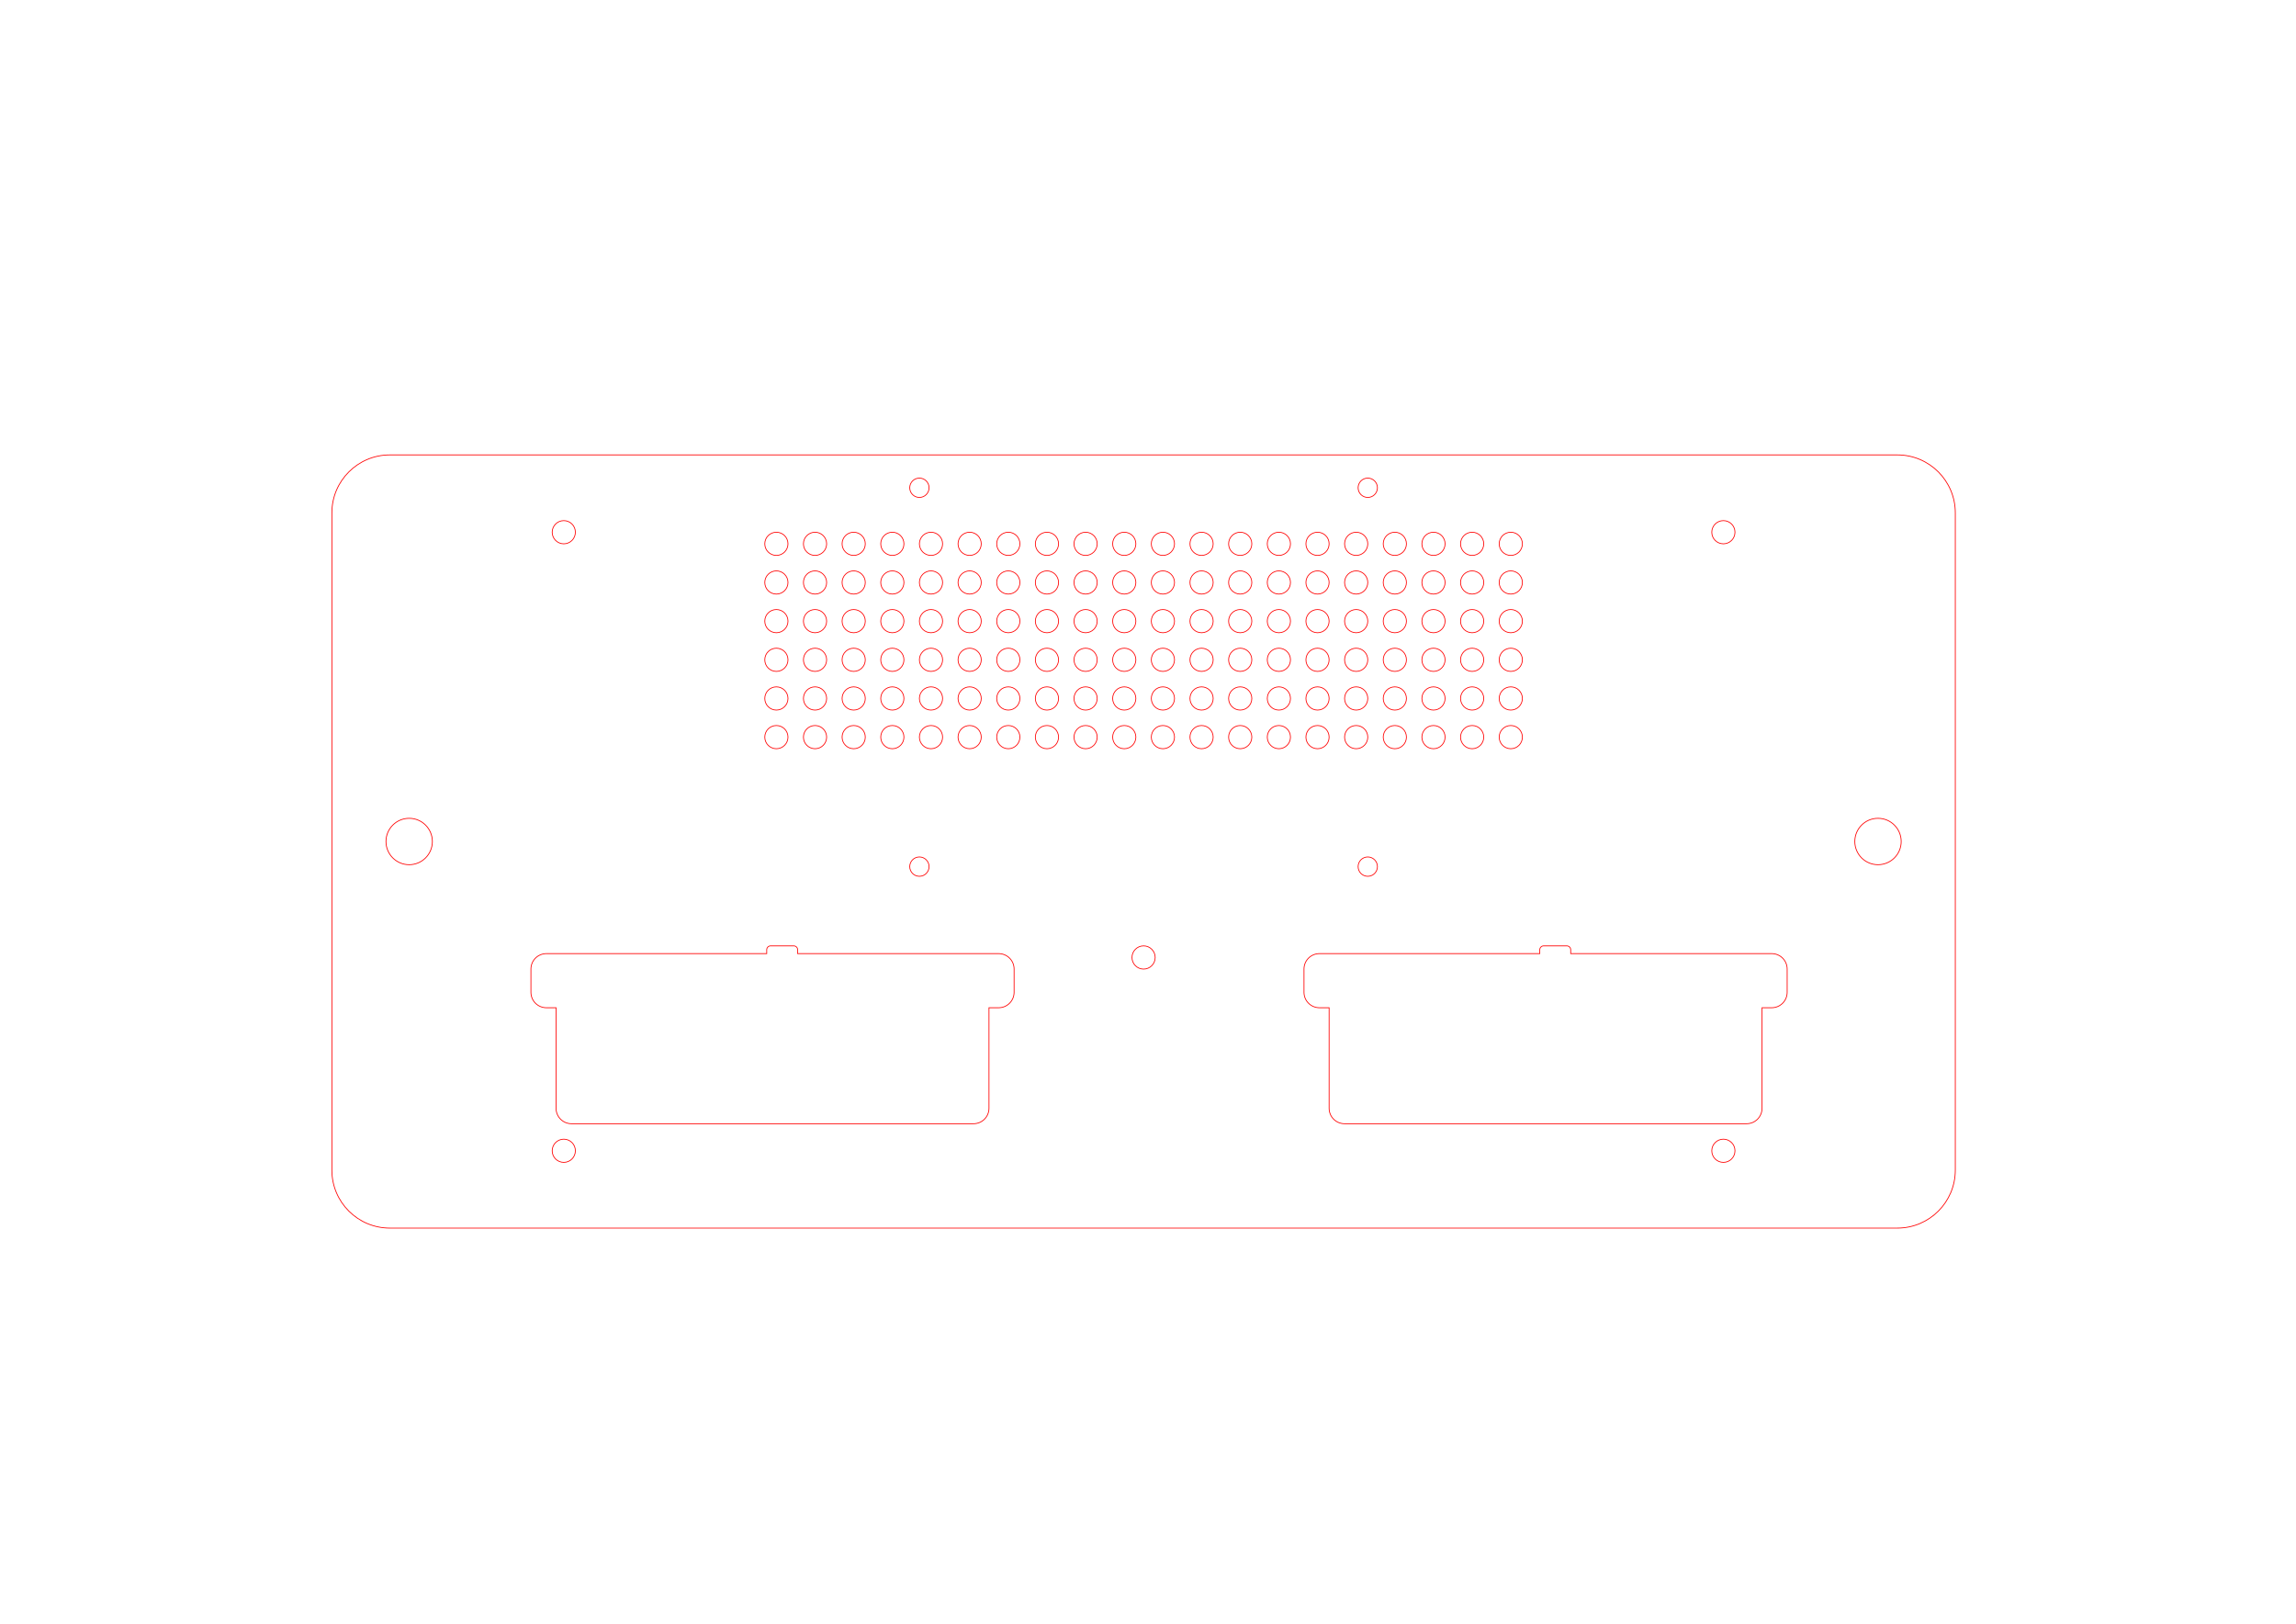
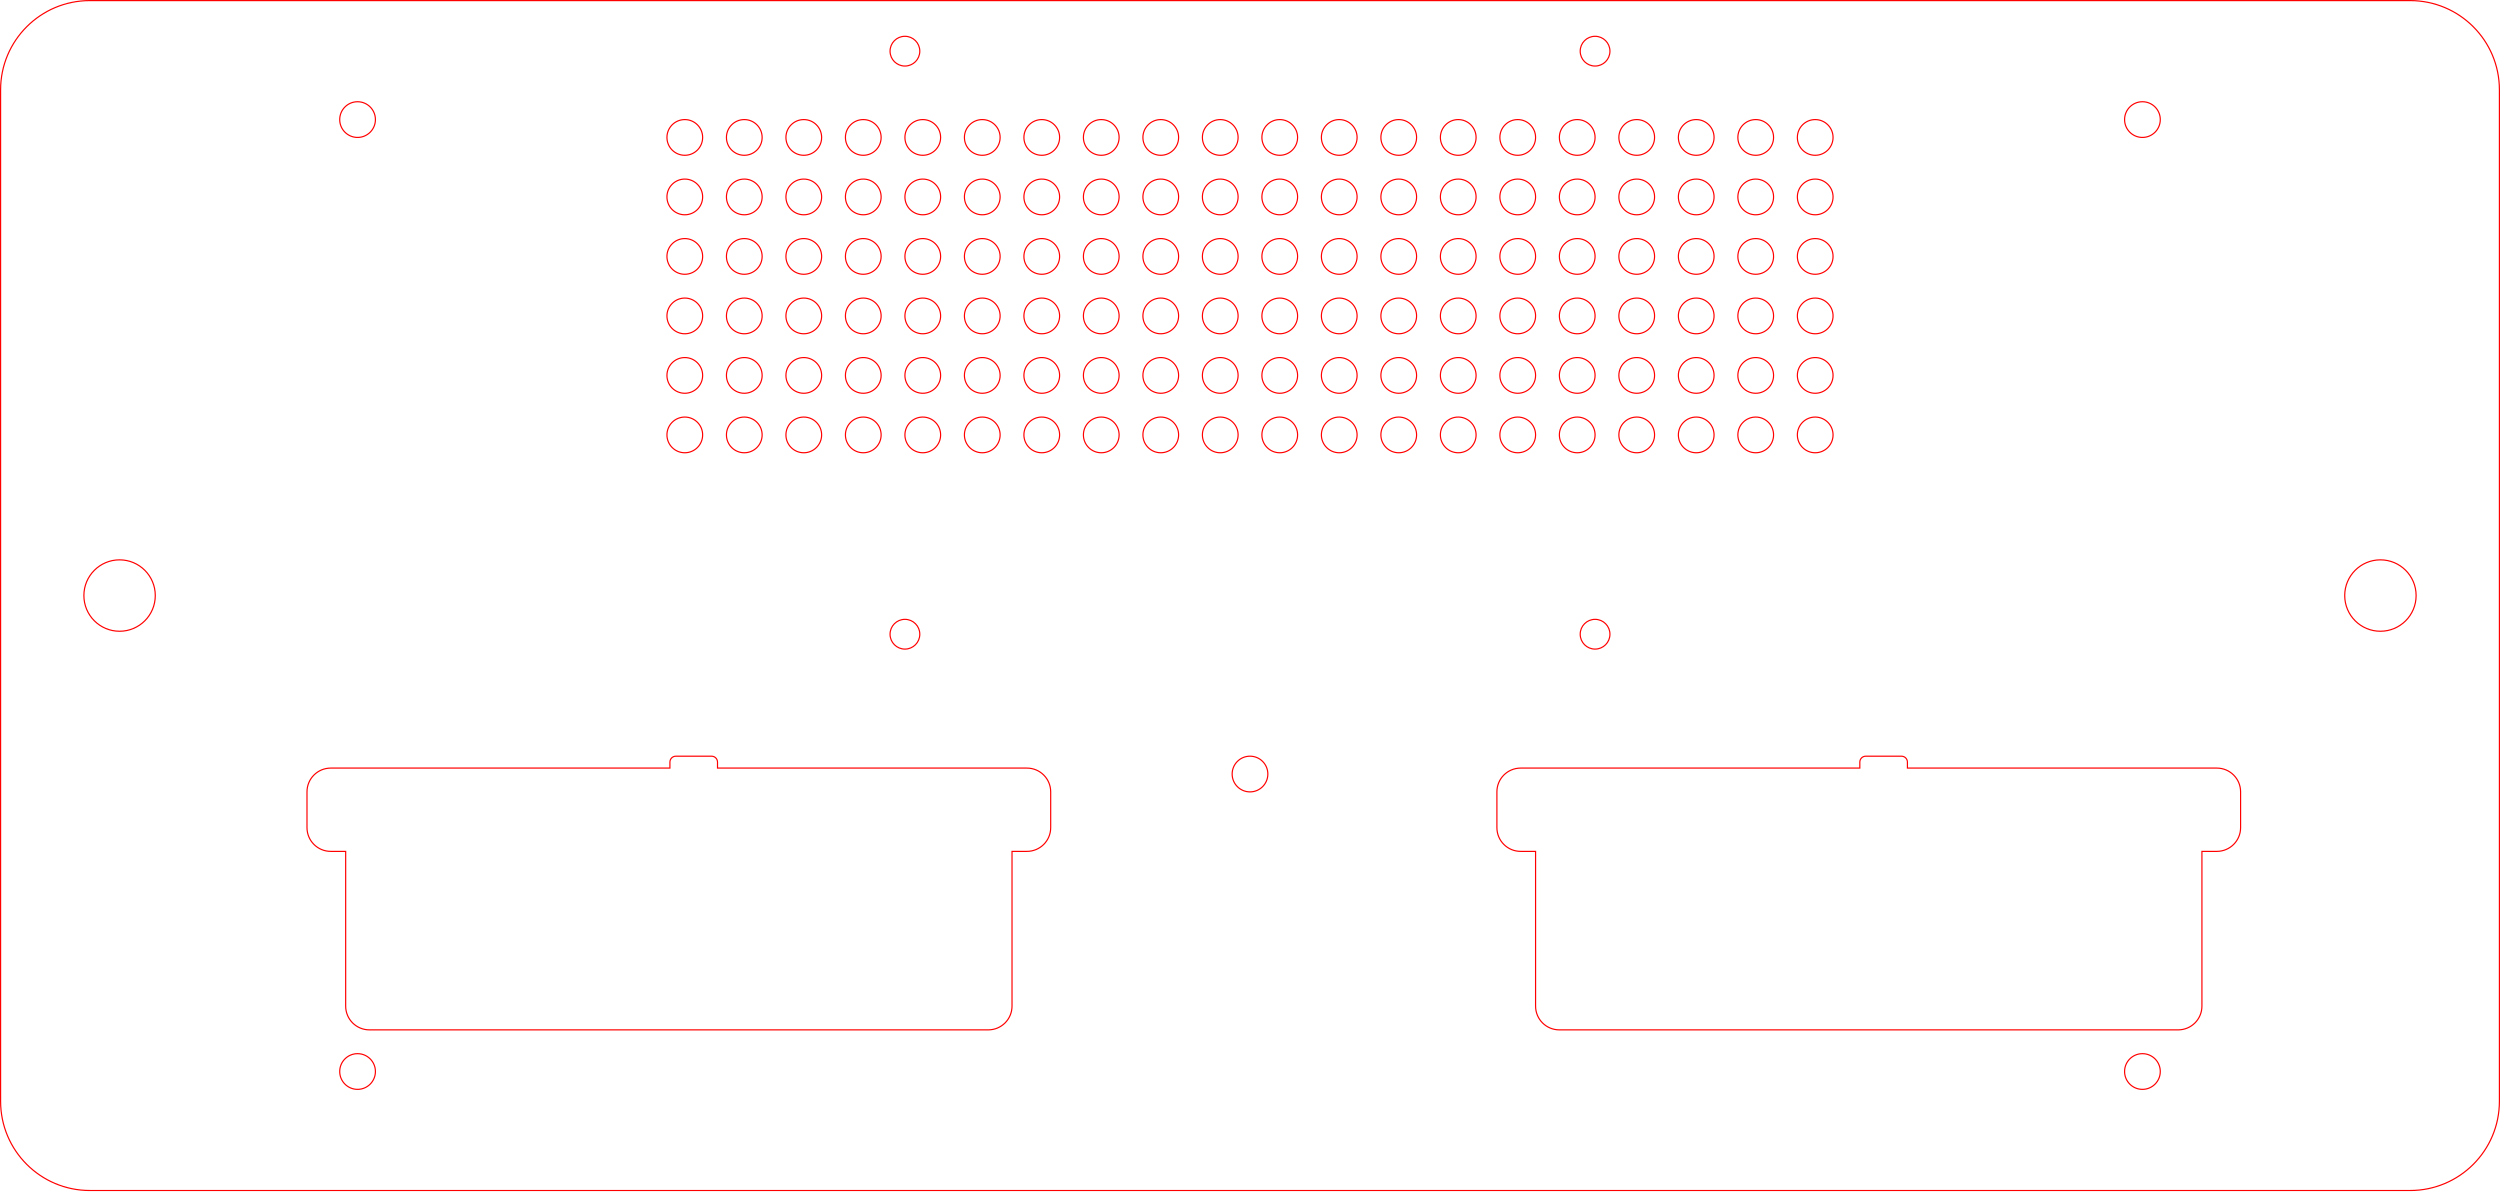
- <svg xmlns="http://www.w3.org/2000/svg" width="297mm" height="210mm" viewBox="0 0 1052.362 744.094" id="svg2" version="1.1">
+ <svg xmlns="http://www.w3.org/2000/svg" width="210.1mm" height="100.1mm" viewBox="0 0 744.449 354.685" id="svg2" version="1.1">
  <defs id="defs4" />
-   <g id="layer1" transform="translate(0,-308.2677)">
+   <g id="layer1" transform="translate(-151.935,-516.5599)">
    <g id="g4739" transform="translate(-268.5714,511.4286)">
      <g transform="translate(16.20975,-346.4183)" id="g4736">
        <g id="g4738" transform="translate(256.9993,0)">
          <g transform="translate(104.2857,-62.85714)" id="g4740">
            <circle style="opacity:1;fill:none;fill-opacity:0.392;fill-rule:nonzero;stroke:#ff0000;stroke-width:0.354;stroke-miterlimit:4;stroke-dasharray:none;stroke-opacity:1" id="circle4742" cx="149.488" cy="450.017" r="5.315" />
            <circle r="5.315" cy="733.482" cx="149.488" id="circle4744" style="opacity:1;fill:none;fill-opacity:0.392;fill-rule:nonzero;stroke:#ff0000;stroke-width:0.354;stroke-miterlimit:4;stroke-dasharray:none;stroke-opacity:1" />
            <circle r="5.315" cy="450.017" cx="680.984" id="circle4746" style="opacity:1;fill:none;fill-opacity:0.392;fill-rule:nonzero;stroke:#ff0000;stroke-width:0.354;stroke-miterlimit:4;stroke-dasharray:none;stroke-opacity:1" />
            <circle style="opacity:1;fill:none;fill-opacity:0.392;fill-rule:nonzero;stroke:#ff0000;stroke-width:0.354;stroke-miterlimit:4;stroke-dasharray:none;stroke-opacity:1" id="circle4748" cx="680.984" cy="733.482" r="5.315" />
          </g>
          <circle r="5.315" cy="582.042" cx="519.522" id="circle4750" style="opacity:1;fill:none;fill-opacity:0.392;fill-rule:nonzero;stroke:#ff0000;stroke-width:0.354;stroke-miterlimit:4;stroke-dasharray:none;stroke-opacity:1" />
        </g>
        <g id="g4752" transform="translate(-180.8182,32.33947)">
          <circle r="10.63" style="opacity:1;fill:none;fill-opacity:0.392;fill-rule:nonzero;stroke:#ff0000;stroke-width:0.354;stroke-miterlimit:4;stroke-dasharray:none;stroke-opacity:1" id="circle4754" cx="620.725" cy="496.553" />
          <circle cy="496.553" cx="1293.954" id="circle4756" style="opacity:1;fill:none;fill-opacity:0.392;fill-rule:nonzero;stroke:#ff0000;stroke-width:0.354;stroke-miterlimit:4;stroke-dasharray:none;stroke-opacity:1" r="10.63" />
        </g>
      </g>
      <rect rx="26.575" y="5.308" x="420.684" height="354.331" width="744.094" id="rect4758" style="opacity:1;fill:none;fill-opacity:0.392;fill-rule:nonzero;stroke:#ff0000;stroke-width:0.354;stroke-miterlimit:4;stroke-dasharray:none;stroke-opacity:1" />
      <g transform="translate(729.2096,-551.0915)" id="g4760">
        <g id="g4762">
          <circle r="5.315" cy="597.148" cx="-104.786" id="circle4764" style="opacity:1;fill:none;fill-opacity:0.392;fill-rule:nonzero;stroke:#ff0000;stroke-width:0.354;stroke-miterlimit:4;stroke-dasharray:none;stroke-opacity:1" />
          <circle style="opacity:1;fill:none;fill-opacity:0.392;fill-rule:nonzero;stroke:#ff0000;stroke-width:0.354;stroke-miterlimit:4;stroke-dasharray:none;stroke-opacity:1" id="circle4766" cx="-87.069" cy="597.148" r="5.315" />
          <circle r="5.315" cy="597.148" cx="-69.353" id="circle4768" style="opacity:1;fill:none;fill-opacity:0.392;fill-rule:nonzero;stroke:#ff0000;stroke-width:0.354;stroke-miterlimit:4;stroke-dasharray:none;stroke-opacity:1" />
          <circle style="opacity:1;fill:none;fill-opacity:0.392;fill-rule:nonzero;stroke:#ff0000;stroke-width:0.354;stroke-miterlimit:4;stroke-dasharray:none;stroke-opacity:1" id="circle4770" cx="-51.636" cy="597.148" r="5.315" />
          <circle r="5.315" cy="597.148" cx="-33.92" id="circle4772" style="opacity:1;fill:none;fill-opacity:0.392;fill-rule:nonzero;stroke:#ff0000;stroke-width:0.354;stroke-miterlimit:4;stroke-dasharray:none;stroke-opacity:1" />
          <circle style="opacity:1;fill:none;fill-opacity:0.392;fill-rule:nonzero;stroke:#ff0000;stroke-width:0.354;stroke-miterlimit:4;stroke-dasharray:none;stroke-opacity:1" id="circle4774" cx="-16.203" cy="597.148" r="5.315" />
          <circle r="5.315" cy="597.148" cx="1.513" id="circle4776" style="opacity:1;fill:none;fill-opacity:0.392;fill-rule:nonzero;stroke:#ff0000;stroke-width:0.354;stroke-miterlimit:4;stroke-dasharray:none;stroke-opacity:1" />
          <circle style="opacity:1;fill:none;fill-opacity:0.392;fill-rule:nonzero;stroke:#ff0000;stroke-width:0.354;stroke-miterlimit:4;stroke-dasharray:none;stroke-opacity:1" id="circle4778" cx="19.23" cy="597.148" r="5.315" />
          <circle r="5.315" cy="597.148" cx="36.947" id="circle4780" style="opacity:1;fill:none;fill-opacity:0.392;fill-rule:nonzero;stroke:#ff0000;stroke-width:0.354;stroke-miterlimit:4;stroke-dasharray:none;stroke-opacity:1" />
          <circle style="opacity:1;fill:none;fill-opacity:0.392;fill-rule:nonzero;stroke:#ff0000;stroke-width:0.354;stroke-miterlimit:4;stroke-dasharray:none;stroke-opacity:1" id="circle4782" cx="54.663" cy="597.148" r="5.315" />
          <circle style="opacity:1;fill:none;fill-opacity:0.392;fill-rule:nonzero;stroke:#ff0000;stroke-width:0.354;stroke-miterlimit:4;stroke-dasharray:none;stroke-opacity:1" id="circle4784" cx="-104.786" cy="614.865" r="5.315" />
          <circle r="5.315" cy="614.865" cx="-87.069" id="circle4786" style="opacity:1;fill:none;fill-opacity:0.392;fill-rule:nonzero;stroke:#ff0000;stroke-width:0.354;stroke-miterlimit:4;stroke-dasharray:none;stroke-opacity:1" />
          <circle style="opacity:1;fill:none;fill-opacity:0.392;fill-rule:nonzero;stroke:#ff0000;stroke-width:0.354;stroke-miterlimit:4;stroke-dasharray:none;stroke-opacity:1" id="circle4788" cx="-69.353" cy="614.865" r="5.315" />
          <circle r="5.315" cy="614.865" cx="-51.636" id="circle4790" style="opacity:1;fill:none;fill-opacity:0.392;fill-rule:nonzero;stroke:#ff0000;stroke-width:0.354;stroke-miterlimit:4;stroke-dasharray:none;stroke-opacity:1" />
          <circle style="opacity:1;fill:none;fill-opacity:0.392;fill-rule:nonzero;stroke:#ff0000;stroke-width:0.354;stroke-miterlimit:4;stroke-dasharray:none;stroke-opacity:1" id="circle4792" cx="-33.92" cy="614.865" r="5.315" />
          <circle r="5.315" cy="614.865" cx="-16.203" id="circle4794" style="opacity:1;fill:none;fill-opacity:0.392;fill-rule:nonzero;stroke:#ff0000;stroke-width:0.354;stroke-miterlimit:4;stroke-dasharray:none;stroke-opacity:1" />
          <circle style="opacity:1;fill:none;fill-opacity:0.392;fill-rule:nonzero;stroke:#ff0000;stroke-width:0.354;stroke-miterlimit:4;stroke-dasharray:none;stroke-opacity:1" id="circle4796" cx="1.513" cy="614.865" r="5.315" />
          <circle r="5.315" cy="614.865" cx="19.23" id="circle4798" style="opacity:1;fill:none;fill-opacity:0.392;fill-rule:nonzero;stroke:#ff0000;stroke-width:0.354;stroke-miterlimit:4;stroke-dasharray:none;stroke-opacity:1" />
          <circle style="opacity:1;fill:none;fill-opacity:0.392;fill-rule:nonzero;stroke:#ff0000;stroke-width:0.354;stroke-miterlimit:4;stroke-dasharray:none;stroke-opacity:1" id="circle4800" cx="36.947" cy="614.865" r="5.315" />
          <circle r="5.315" cy="614.865" cx="54.663" id="circle4802" style="opacity:1;fill:none;fill-opacity:0.392;fill-rule:nonzero;stroke:#ff0000;stroke-width:0.354;stroke-miterlimit:4;stroke-dasharray:none;stroke-opacity:1" />
          <circle r="5.315" cy="632.581" cx="-104.786" id="circle4804" style="opacity:1;fill:none;fill-opacity:0.392;fill-rule:nonzero;stroke:#ff0000;stroke-width:0.354;stroke-miterlimit:4;stroke-dasharray:none;stroke-opacity:1" />
          <circle style="opacity:1;fill:none;fill-opacity:0.392;fill-rule:nonzero;stroke:#ff0000;stroke-width:0.354;stroke-miterlimit:4;stroke-dasharray:none;stroke-opacity:1" id="circle4806" cx="-87.069" cy="632.581" r="5.315" />
          <circle r="5.315" cy="632.581" cx="-69.353" id="circle4808" style="opacity:1;fill:none;fill-opacity:0.392;fill-rule:nonzero;stroke:#ff0000;stroke-width:0.354;stroke-miterlimit:4;stroke-dasharray:none;stroke-opacity:1" />
          <circle style="opacity:1;fill:none;fill-opacity:0.392;fill-rule:nonzero;stroke:#ff0000;stroke-width:0.354;stroke-miterlimit:4;stroke-dasharray:none;stroke-opacity:1" id="circle4810" cx="-51.636" cy="632.581" r="5.315" />
          <circle r="5.315" cy="632.581" cx="-33.92" id="circle4812" style="opacity:1;fill:none;fill-opacity:0.392;fill-rule:nonzero;stroke:#ff0000;stroke-width:0.354;stroke-miterlimit:4;stroke-dasharray:none;stroke-opacity:1" />
          <circle style="opacity:1;fill:none;fill-opacity:0.392;fill-rule:nonzero;stroke:#ff0000;stroke-width:0.354;stroke-miterlimit:4;stroke-dasharray:none;stroke-opacity:1" id="circle4814" cx="-16.203" cy="632.581" r="5.315" />
          <circle r="5.315" cy="632.581" cx="1.513" id="circle4816" style="opacity:1;fill:none;fill-opacity:0.392;fill-rule:nonzero;stroke:#ff0000;stroke-width:0.354;stroke-miterlimit:4;stroke-dasharray:none;stroke-opacity:1" />
          <circle style="opacity:1;fill:none;fill-opacity:0.392;fill-rule:nonzero;stroke:#ff0000;stroke-width:0.354;stroke-miterlimit:4;stroke-dasharray:none;stroke-opacity:1" id="circle4818" cx="19.23" cy="632.581" r="5.315" />
          <circle r="5.315" cy="632.581" cx="36.947" id="circle4820" style="opacity:1;fill:none;fill-opacity:0.392;fill-rule:nonzero;stroke:#ff0000;stroke-width:0.354;stroke-miterlimit:4;stroke-dasharray:none;stroke-opacity:1" />
          <circle style="opacity:1;fill:none;fill-opacity:0.392;fill-rule:nonzero;stroke:#ff0000;stroke-width:0.354;stroke-miterlimit:4;stroke-dasharray:none;stroke-opacity:1" id="circle4822" cx="54.663" cy="632.581" r="5.315" />
          <circle style="opacity:1;fill:none;fill-opacity:0.392;fill-rule:nonzero;stroke:#ff0000;stroke-width:0.354;stroke-miterlimit:4;stroke-dasharray:none;stroke-opacity:1" id="circle4824" cx="-104.786" cy="650.298" r="5.315" />
          <circle r="5.315" cy="650.298" cx="-87.069" id="circle4826" style="opacity:1;fill:none;fill-opacity:0.392;fill-rule:nonzero;stroke:#ff0000;stroke-width:0.354;stroke-miterlimit:4;stroke-dasharray:none;stroke-opacity:1" />
          <circle style="opacity:1;fill:none;fill-opacity:0.392;fill-rule:nonzero;stroke:#ff0000;stroke-width:0.354;stroke-miterlimit:4;stroke-dasharray:none;stroke-opacity:1" id="circle4828" cx="-69.353" cy="650.298" r="5.315" />
          <circle r="5.315" cy="650.298" cx="-51.636" id="circle4830" style="opacity:1;fill:none;fill-opacity:0.392;fill-rule:nonzero;stroke:#ff0000;stroke-width:0.354;stroke-miterlimit:4;stroke-dasharray:none;stroke-opacity:1" />
          <circle style="opacity:1;fill:none;fill-opacity:0.392;fill-rule:nonzero;stroke:#ff0000;stroke-width:0.354;stroke-miterlimit:4;stroke-dasharray:none;stroke-opacity:1" id="circle4832" cx="-33.92" cy="650.298" r="5.315" />
          <circle r="5.315" cy="650.298" cx="-16.203" id="circle4834" style="opacity:1;fill:none;fill-opacity:0.392;fill-rule:nonzero;stroke:#ff0000;stroke-width:0.354;stroke-miterlimit:4;stroke-dasharray:none;stroke-opacity:1" />
          <circle style="opacity:1;fill:none;fill-opacity:0.392;fill-rule:nonzero;stroke:#ff0000;stroke-width:0.354;stroke-miterlimit:4;stroke-dasharray:none;stroke-opacity:1" id="circle4836" cx="1.513" cy="650.298" r="5.315" />
          <circle r="5.315" cy="650.298" cx="19.23" id="circle4838" style="opacity:1;fill:none;fill-opacity:0.392;fill-rule:nonzero;stroke:#ff0000;stroke-width:0.354;stroke-miterlimit:4;stroke-dasharray:none;stroke-opacity:1" />
          <circle style="opacity:1;fill:none;fill-opacity:0.392;fill-rule:nonzero;stroke:#ff0000;stroke-width:0.354;stroke-miterlimit:4;stroke-dasharray:none;stroke-opacity:1" id="circle4840" cx="36.947" cy="650.298" r="5.315" />
          <circle r="5.315" cy="650.298" cx="54.663" id="circle4842" style="opacity:1;fill:none;fill-opacity:0.392;fill-rule:nonzero;stroke:#ff0000;stroke-width:0.354;stroke-miterlimit:4;stroke-dasharray:none;stroke-opacity:1" />
          <circle r="5.315" cy="668.014" cx="-104.786" id="circle4844" style="opacity:1;fill:none;fill-opacity:0.392;fill-rule:nonzero;stroke:#ff0000;stroke-width:0.354;stroke-miterlimit:4;stroke-dasharray:none;stroke-opacity:1" />
          <circle style="opacity:1;fill:none;fill-opacity:0.392;fill-rule:nonzero;stroke:#ff0000;stroke-width:0.354;stroke-miterlimit:4;stroke-dasharray:none;stroke-opacity:1" id="circle4846" cx="-87.069" cy="668.014" r="5.315" />
          <circle r="5.315" cy="668.014" cx="-69.353" id="circle4848" style="opacity:1;fill:none;fill-opacity:0.392;fill-rule:nonzero;stroke:#ff0000;stroke-width:0.354;stroke-miterlimit:4;stroke-dasharray:none;stroke-opacity:1" />
          <circle style="opacity:1;fill:none;fill-opacity:0.392;fill-rule:nonzero;stroke:#ff0000;stroke-width:0.354;stroke-miterlimit:4;stroke-dasharray:none;stroke-opacity:1" id="circle4850" cx="-51.636" cy="668.014" r="5.315" />
          <circle r="5.315" cy="668.014" cx="-33.92" id="circle4852" style="opacity:1;fill:none;fill-opacity:0.392;fill-rule:nonzero;stroke:#ff0000;stroke-width:0.354;stroke-miterlimit:4;stroke-dasharray:none;stroke-opacity:1" />
          <circle style="opacity:1;fill:none;fill-opacity:0.392;fill-rule:nonzero;stroke:#ff0000;stroke-width:0.354;stroke-miterlimit:4;stroke-dasharray:none;stroke-opacity:1" id="circle4854" cx="-16.203" cy="668.014" r="5.315" />
          <circle r="5.315" cy="668.014" cx="1.513" id="circle4856" style="opacity:1;fill:none;fill-opacity:0.392;fill-rule:nonzero;stroke:#ff0000;stroke-width:0.354;stroke-miterlimit:4;stroke-dasharray:none;stroke-opacity:1" />
          <circle style="opacity:1;fill:none;fill-opacity:0.392;fill-rule:nonzero;stroke:#ff0000;stroke-width:0.354;stroke-miterlimit:4;stroke-dasharray:none;stroke-opacity:1" id="circle4858" cx="19.23" cy="668.014" r="5.315" />
          <circle r="5.315" cy="668.014" cx="36.947" id="circle4860" style="opacity:1;fill:none;fill-opacity:0.392;fill-rule:nonzero;stroke:#ff0000;stroke-width:0.354;stroke-miterlimit:4;stroke-dasharray:none;stroke-opacity:1" />
          <circle style="opacity:1;fill:none;fill-opacity:0.392;fill-rule:nonzero;stroke:#ff0000;stroke-width:0.354;stroke-miterlimit:4;stroke-dasharray:none;stroke-opacity:1" id="circle4862" cx="54.663" cy="668.014" r="5.315" />
          <circle style="opacity:1;fill:none;fill-opacity:0.392;fill-rule:nonzero;stroke:#ff0000;stroke-width:0.354;stroke-miterlimit:4;stroke-dasharray:none;stroke-opacity:1" id="circle4864" cx="-104.786" cy="685.731" r="5.315" />
          <circle r="5.315" cy="685.731" cx="-87.069" id="circle4866" style="opacity:1;fill:none;fill-opacity:0.392;fill-rule:nonzero;stroke:#ff0000;stroke-width:0.354;stroke-miterlimit:4;stroke-dasharray:none;stroke-opacity:1" />
          <circle style="opacity:1;fill:none;fill-opacity:0.392;fill-rule:nonzero;stroke:#ff0000;stroke-width:0.354;stroke-miterlimit:4;stroke-dasharray:none;stroke-opacity:1" id="circle4868" cx="-69.353" cy="685.731" r="5.315" />
          <circle r="5.315" cy="685.731" cx="-51.636" id="circle4870" style="opacity:1;fill:none;fill-opacity:0.392;fill-rule:nonzero;stroke:#ff0000;stroke-width:0.354;stroke-miterlimit:4;stroke-dasharray:none;stroke-opacity:1" />
          <circle style="opacity:1;fill:none;fill-opacity:0.392;fill-rule:nonzero;stroke:#ff0000;stroke-width:0.354;stroke-miterlimit:4;stroke-dasharray:none;stroke-opacity:1" id="circle4872" cx="-33.92" cy="685.731" r="5.315" />
          <circle r="5.315" cy="685.731" cx="-16.203" id="circle4874" style="opacity:1;fill:none;fill-opacity:0.392;fill-rule:nonzero;stroke:#ff0000;stroke-width:0.354;stroke-miterlimit:4;stroke-dasharray:none;stroke-opacity:1" />
          <circle style="opacity:1;fill:none;fill-opacity:0.392;fill-rule:nonzero;stroke:#ff0000;stroke-width:0.354;stroke-miterlimit:4;stroke-dasharray:none;stroke-opacity:1" id="circle4876" cx="1.513" cy="685.731" r="5.315" />
          <circle r="5.315" cy="685.731" cx="19.23" id="circle4878" style="opacity:1;fill:none;fill-opacity:0.392;fill-rule:nonzero;stroke:#ff0000;stroke-width:0.354;stroke-miterlimit:4;stroke-dasharray:none;stroke-opacity:1" />
          <circle style="opacity:1;fill:none;fill-opacity:0.392;fill-rule:nonzero;stroke:#ff0000;stroke-width:0.354;stroke-miterlimit:4;stroke-dasharray:none;stroke-opacity:1" id="circle4880" cx="36.947" cy="685.731" r="5.315" />
          <circle r="5.315" cy="685.731" cx="54.663" id="circle4882" style="opacity:1;fill:none;fill-opacity:0.392;fill-rule:nonzero;stroke:#ff0000;stroke-width:0.354;stroke-miterlimit:4;stroke-dasharray:none;stroke-opacity:1" />
        </g>
        <g id="g4884" transform="translate(177.1653,0)">
          <circle style="opacity:1;fill:none;fill-opacity:0.392;fill-rule:nonzero;stroke:#ff0000;stroke-width:0.354;stroke-miterlimit:4;stroke-dasharray:none;stroke-opacity:1" id="circle4886" cx="-104.786" cy="597.148" r="5.315" />
          <circle r="5.315" cy="597.148" cx="-87.069" id="circle4888" style="opacity:1;fill:none;fill-opacity:0.392;fill-rule:nonzero;stroke:#ff0000;stroke-width:0.354;stroke-miterlimit:4;stroke-dasharray:none;stroke-opacity:1" />
          <circle style="opacity:1;fill:none;fill-opacity:0.392;fill-rule:nonzero;stroke:#ff0000;stroke-width:0.354;stroke-miterlimit:4;stroke-dasharray:none;stroke-opacity:1" id="circle4890" cx="-69.353" cy="597.148" r="5.315" />
          <circle r="5.315" cy="597.148" cx="-51.636" id="circle4892" style="opacity:1;fill:none;fill-opacity:0.392;fill-rule:nonzero;stroke:#ff0000;stroke-width:0.354;stroke-miterlimit:4;stroke-dasharray:none;stroke-opacity:1" />
          <circle style="opacity:1;fill:none;fill-opacity:0.392;fill-rule:nonzero;stroke:#ff0000;stroke-width:0.354;stroke-miterlimit:4;stroke-dasharray:none;stroke-opacity:1" id="circle4894" cx="-33.92" cy="597.148" r="5.315" />
          <circle r="5.315" cy="597.148" cx="-16.203" id="circle4896" style="opacity:1;fill:none;fill-opacity:0.392;fill-rule:nonzero;stroke:#ff0000;stroke-width:0.354;stroke-miterlimit:4;stroke-dasharray:none;stroke-opacity:1" />
          <circle style="opacity:1;fill:none;fill-opacity:0.392;fill-rule:nonzero;stroke:#ff0000;stroke-width:0.354;stroke-miterlimit:4;stroke-dasharray:none;stroke-opacity:1" id="circle4898" cx="1.513" cy="597.148" r="5.315" />
          <circle r="5.315" cy="597.148" cx="19.23" id="circle4900" style="opacity:1;fill:none;fill-opacity:0.392;fill-rule:nonzero;stroke:#ff0000;stroke-width:0.354;stroke-miterlimit:4;stroke-dasharray:none;stroke-opacity:1" />
          <circle style="opacity:1;fill:none;fill-opacity:0.392;fill-rule:nonzero;stroke:#ff0000;stroke-width:0.354;stroke-miterlimit:4;stroke-dasharray:none;stroke-opacity:1" id="circle4902" cx="36.947" cy="597.148" r="5.315" />
          <circle r="5.315" cy="597.148" cx="54.663" id="circle4904" style="opacity:1;fill:none;fill-opacity:0.392;fill-rule:nonzero;stroke:#ff0000;stroke-width:0.354;stroke-miterlimit:4;stroke-dasharray:none;stroke-opacity:1" />
          <circle r="5.315" cy="614.865" cx="-104.786" id="circle4906" style="opacity:1;fill:none;fill-opacity:0.392;fill-rule:nonzero;stroke:#ff0000;stroke-width:0.354;stroke-miterlimit:4;stroke-dasharray:none;stroke-opacity:1" />
          <circle style="opacity:1;fill:none;fill-opacity:0.392;fill-rule:nonzero;stroke:#ff0000;stroke-width:0.354;stroke-miterlimit:4;stroke-dasharray:none;stroke-opacity:1" id="circle4908" cx="-87.069" cy="614.865" r="5.315" />
          <circle r="5.315" cy="614.865" cx="-69.353" id="circle4910" style="opacity:1;fill:none;fill-opacity:0.392;fill-rule:nonzero;stroke:#ff0000;stroke-width:0.354;stroke-miterlimit:4;stroke-dasharray:none;stroke-opacity:1" />
          <circle style="opacity:1;fill:none;fill-opacity:0.392;fill-rule:nonzero;stroke:#ff0000;stroke-width:0.354;stroke-miterlimit:4;stroke-dasharray:none;stroke-opacity:1" id="circle4912" cx="-51.636" cy="614.865" r="5.315" />
          <circle r="5.315" cy="614.865" cx="-33.92" id="circle4914" style="opacity:1;fill:none;fill-opacity:0.392;fill-rule:nonzero;stroke:#ff0000;stroke-width:0.354;stroke-miterlimit:4;stroke-dasharray:none;stroke-opacity:1" />
          <circle style="opacity:1;fill:none;fill-opacity:0.392;fill-rule:nonzero;stroke:#ff0000;stroke-width:0.354;stroke-miterlimit:4;stroke-dasharray:none;stroke-opacity:1" id="circle4916" cx="-16.203" cy="614.865" r="5.315" />
          <circle r="5.315" cy="614.865" cx="1.513" id="circle4918" style="opacity:1;fill:none;fill-opacity:0.392;fill-rule:nonzero;stroke:#ff0000;stroke-width:0.354;stroke-miterlimit:4;stroke-dasharray:none;stroke-opacity:1" />
          <circle style="opacity:1;fill:none;fill-opacity:0.392;fill-rule:nonzero;stroke:#ff0000;stroke-width:0.354;stroke-miterlimit:4;stroke-dasharray:none;stroke-opacity:1" id="circle4920" cx="19.23" cy="614.865" r="5.315" />
          <circle r="5.315" cy="614.865" cx="36.947" id="circle4922" style="opacity:1;fill:none;fill-opacity:0.392;fill-rule:nonzero;stroke:#ff0000;stroke-width:0.354;stroke-miterlimit:4;stroke-dasharray:none;stroke-opacity:1" />
          <circle style="opacity:1;fill:none;fill-opacity:0.392;fill-rule:nonzero;stroke:#ff0000;stroke-width:0.354;stroke-miterlimit:4;stroke-dasharray:none;stroke-opacity:1" id="circle4924" cx="54.663" cy="614.865" r="5.315" />
          <circle style="opacity:1;fill:none;fill-opacity:0.392;fill-rule:nonzero;stroke:#ff0000;stroke-width:0.354;stroke-miterlimit:4;stroke-dasharray:none;stroke-opacity:1" id="circle4926" cx="-104.786" cy="632.581" r="5.315" />
          <circle r="5.315" cy="632.581" cx="-87.069" id="circle4928" style="opacity:1;fill:none;fill-opacity:0.392;fill-rule:nonzero;stroke:#ff0000;stroke-width:0.354;stroke-miterlimit:4;stroke-dasharray:none;stroke-opacity:1" />
          <circle style="opacity:1;fill:none;fill-opacity:0.392;fill-rule:nonzero;stroke:#ff0000;stroke-width:0.354;stroke-miterlimit:4;stroke-dasharray:none;stroke-opacity:1" id="circle4930" cx="-69.353" cy="632.581" r="5.315" />
          <circle r="5.315" cy="632.581" cx="-51.636" id="circle4932" style="opacity:1;fill:none;fill-opacity:0.392;fill-rule:nonzero;stroke:#ff0000;stroke-width:0.354;stroke-miterlimit:4;stroke-dasharray:none;stroke-opacity:1" />
          <circle style="opacity:1;fill:none;fill-opacity:0.392;fill-rule:nonzero;stroke:#ff0000;stroke-width:0.354;stroke-miterlimit:4;stroke-dasharray:none;stroke-opacity:1" id="circle4934" cx="-33.92" cy="632.581" r="5.315" />
          <circle r="5.315" cy="632.581" cx="-16.203" id="circle4936" style="opacity:1;fill:none;fill-opacity:0.392;fill-rule:nonzero;stroke:#ff0000;stroke-width:0.354;stroke-miterlimit:4;stroke-dasharray:none;stroke-opacity:1" />
          <circle style="opacity:1;fill:none;fill-opacity:0.392;fill-rule:nonzero;stroke:#ff0000;stroke-width:0.354;stroke-miterlimit:4;stroke-dasharray:none;stroke-opacity:1" id="circle4938" cx="1.513" cy="632.581" r="5.315" />
          <circle r="5.315" cy="632.581" cx="19.23" id="circle4940" style="opacity:1;fill:none;fill-opacity:0.392;fill-rule:nonzero;stroke:#ff0000;stroke-width:0.354;stroke-miterlimit:4;stroke-dasharray:none;stroke-opacity:1" />
          <circle style="opacity:1;fill:none;fill-opacity:0.392;fill-rule:nonzero;stroke:#ff0000;stroke-width:0.354;stroke-miterlimit:4;stroke-dasharray:none;stroke-opacity:1" id="circle4942" cx="36.947" cy="632.581" r="5.315" />
          <circle r="5.315" cy="632.581" cx="54.663" id="circle4944" style="opacity:1;fill:none;fill-opacity:0.392;fill-rule:nonzero;stroke:#ff0000;stroke-width:0.354;stroke-miterlimit:4;stroke-dasharray:none;stroke-opacity:1" />
          <circle r="5.315" cy="650.298" cx="-104.786" id="circle4946" style="opacity:1;fill:none;fill-opacity:0.392;fill-rule:nonzero;stroke:#ff0000;stroke-width:0.354;stroke-miterlimit:4;stroke-dasharray:none;stroke-opacity:1" />
          <circle style="opacity:1;fill:none;fill-opacity:0.392;fill-rule:nonzero;stroke:#ff0000;stroke-width:0.354;stroke-miterlimit:4;stroke-dasharray:none;stroke-opacity:1" id="circle4948" cx="-87.069" cy="650.298" r="5.315" />
          <circle r="5.315" cy="650.298" cx="-69.353" id="circle4950" style="opacity:1;fill:none;fill-opacity:0.392;fill-rule:nonzero;stroke:#ff0000;stroke-width:0.354;stroke-miterlimit:4;stroke-dasharray:none;stroke-opacity:1" />
          <circle style="opacity:1;fill:none;fill-opacity:0.392;fill-rule:nonzero;stroke:#ff0000;stroke-width:0.354;stroke-miterlimit:4;stroke-dasharray:none;stroke-opacity:1" id="circle4952" cx="-51.636" cy="650.298" r="5.315" />
          <circle r="5.315" cy="650.298" cx="-33.92" id="circle4954" style="opacity:1;fill:none;fill-opacity:0.392;fill-rule:nonzero;stroke:#ff0000;stroke-width:0.354;stroke-miterlimit:4;stroke-dasharray:none;stroke-opacity:1" />
          <circle style="opacity:1;fill:none;fill-opacity:0.392;fill-rule:nonzero;stroke:#ff0000;stroke-width:0.354;stroke-miterlimit:4;stroke-dasharray:none;stroke-opacity:1" id="circle4956" cx="-16.203" cy="650.298" r="5.315" />
          <circle r="5.315" cy="650.298" cx="1.513" id="circle4958" style="opacity:1;fill:none;fill-opacity:0.392;fill-rule:nonzero;stroke:#ff0000;stroke-width:0.354;stroke-miterlimit:4;stroke-dasharray:none;stroke-opacity:1" />
          <circle style="opacity:1;fill:none;fill-opacity:0.392;fill-rule:nonzero;stroke:#ff0000;stroke-width:0.354;stroke-miterlimit:4;stroke-dasharray:none;stroke-opacity:1" id="circle4960" cx="19.23" cy="650.298" r="5.315" />
          <circle r="5.315" cy="650.298" cx="36.947" id="circle4962" style="opacity:1;fill:none;fill-opacity:0.392;fill-rule:nonzero;stroke:#ff0000;stroke-width:0.354;stroke-miterlimit:4;stroke-dasharray:none;stroke-opacity:1" />
          <circle style="opacity:1;fill:none;fill-opacity:0.392;fill-rule:nonzero;stroke:#ff0000;stroke-width:0.354;stroke-miterlimit:4;stroke-dasharray:none;stroke-opacity:1" id="circle4964" cx="54.663" cy="650.298" r="5.315" />
          <circle style="opacity:1;fill:none;fill-opacity:0.392;fill-rule:nonzero;stroke:#ff0000;stroke-width:0.354;stroke-miterlimit:4;stroke-dasharray:none;stroke-opacity:1" id="circle4966" cx="-104.786" cy="668.014" r="5.315" />
          <circle r="5.315" cy="668.014" cx="-87.069" id="circle4968" style="opacity:1;fill:none;fill-opacity:0.392;fill-rule:nonzero;stroke:#ff0000;stroke-width:0.354;stroke-miterlimit:4;stroke-dasharray:none;stroke-opacity:1" />
          <circle style="opacity:1;fill:none;fill-opacity:0.392;fill-rule:nonzero;stroke:#ff0000;stroke-width:0.354;stroke-miterlimit:4;stroke-dasharray:none;stroke-opacity:1" id="circle4970" cx="-69.353" cy="668.014" r="5.315" />
          <circle r="5.315" cy="668.014" cx="-51.636" id="circle4972" style="opacity:1;fill:none;fill-opacity:0.392;fill-rule:nonzero;stroke:#ff0000;stroke-width:0.354;stroke-miterlimit:4;stroke-dasharray:none;stroke-opacity:1" />
          <circle style="opacity:1;fill:none;fill-opacity:0.392;fill-rule:nonzero;stroke:#ff0000;stroke-width:0.354;stroke-miterlimit:4;stroke-dasharray:none;stroke-opacity:1" id="circle4974" cx="-33.92" cy="668.014" r="5.315" />
          <circle r="5.315" cy="668.014" cx="-16.203" id="circle4976" style="opacity:1;fill:none;fill-opacity:0.392;fill-rule:nonzero;stroke:#ff0000;stroke-width:0.354;stroke-miterlimit:4;stroke-dasharray:none;stroke-opacity:1" />
          <circle style="opacity:1;fill:none;fill-opacity:0.392;fill-rule:nonzero;stroke:#ff0000;stroke-width:0.354;stroke-miterlimit:4;stroke-dasharray:none;stroke-opacity:1" id="circle4978" cx="1.513" cy="668.014" r="5.315" />
          <circle r="5.315" cy="668.014" cx="19.23" id="circle4980" style="opacity:1;fill:none;fill-opacity:0.392;fill-rule:nonzero;stroke:#ff0000;stroke-width:0.354;stroke-miterlimit:4;stroke-dasharray:none;stroke-opacity:1" />
          <circle style="opacity:1;fill:none;fill-opacity:0.392;fill-rule:nonzero;stroke:#ff0000;stroke-width:0.354;stroke-miterlimit:4;stroke-dasharray:none;stroke-opacity:1" id="circle4982" cx="36.947" cy="668.014" r="5.315" />
          <circle r="5.315" cy="668.014" cx="54.663" id="circle4984" style="opacity:1;fill:none;fill-opacity:0.392;fill-rule:nonzero;stroke:#ff0000;stroke-width:0.354;stroke-miterlimit:4;stroke-dasharray:none;stroke-opacity:1" />
          <circle r="5.315" cy="685.731" cx="-104.786" id="circle4986" style="opacity:1;fill:none;fill-opacity:0.392;fill-rule:nonzero;stroke:#ff0000;stroke-width:0.354;stroke-miterlimit:4;stroke-dasharray:none;stroke-opacity:1" />
          <circle style="opacity:1;fill:none;fill-opacity:0.392;fill-rule:nonzero;stroke:#ff0000;stroke-width:0.354;stroke-miterlimit:4;stroke-dasharray:none;stroke-opacity:1" id="circle4988" cx="-87.069" cy="685.731" r="5.315" />
          <circle r="5.315" cy="685.731" cx="-69.353" id="circle4990" style="opacity:1;fill:none;fill-opacity:0.392;fill-rule:nonzero;stroke:#ff0000;stroke-width:0.354;stroke-miterlimit:4;stroke-dasharray:none;stroke-opacity:1" />
          <circle style="opacity:1;fill:none;fill-opacity:0.392;fill-rule:nonzero;stroke:#ff0000;stroke-width:0.354;stroke-miterlimit:4;stroke-dasharray:none;stroke-opacity:1" id="circle4992" cx="-51.636" cy="685.731" r="5.315" />
          <circle r="5.315" cy="685.731" cx="-33.92" id="circle4994" style="opacity:1;fill:none;fill-opacity:0.392;fill-rule:nonzero;stroke:#ff0000;stroke-width:0.354;stroke-miterlimit:4;stroke-dasharray:none;stroke-opacity:1" />
          <circle style="opacity:1;fill:none;fill-opacity:0.392;fill-rule:nonzero;stroke:#ff0000;stroke-width:0.354;stroke-miterlimit:4;stroke-dasharray:none;stroke-opacity:1" id="circle4996" cx="-16.203" cy="685.731" r="5.315" />
          <circle r="5.315" cy="685.731" cx="1.513" id="circle4998" style="opacity:1;fill:none;fill-opacity:0.392;fill-rule:nonzero;stroke:#ff0000;stroke-width:0.354;stroke-miterlimit:4;stroke-dasharray:none;stroke-opacity:1" />
          <circle style="opacity:1;fill:none;fill-opacity:0.392;fill-rule:nonzero;stroke:#ff0000;stroke-width:0.354;stroke-miterlimit:4;stroke-dasharray:none;stroke-opacity:1" id="circle5000" cx="19.23" cy="685.731" r="5.315" />
          <circle r="5.315" cy="685.731" cx="36.947" id="circle5002" style="opacity:1;fill:none;fill-opacity:0.392;fill-rule:nonzero;stroke:#ff0000;stroke-width:0.354;stroke-miterlimit:4;stroke-dasharray:none;stroke-opacity:1" />
          <circle style="opacity:1;fill:none;fill-opacity:0.392;fill-rule:nonzero;stroke:#ff0000;stroke-width:0.354;stroke-miterlimit:4;stroke-dasharray:none;stroke-opacity:1" id="circle5004" cx="54.663" cy="685.731" r="5.315" />
        </g>
      </g>
      <g transform="translate(636.1554,-389.2562)" id="g5453">
        <ellipse style="opacity:1;fill:none;fill-opacity:0.392;fill-rule:nonzero;stroke:#ff0000;stroke-width:0.354;stroke-miterlimit:4;stroke-dasharray:none;stroke-opacity:1" id="path5440" cx="53.82" cy="409.624" rx="4.429" ry="4.429" />
        <g id="g5448">
          <ellipse style="opacity:1;fill:none;fill-opacity:0.392;fill-rule:nonzero;stroke:#ff0000;stroke-width:0.354;stroke-miterlimit:4;stroke-dasharray:none;stroke-opacity:1" id="ellipse5442" cx="259.331" cy="409.624" rx="4.429" ry="4.429" />
          <ellipse style="opacity:1;fill:none;fill-opacity:0.392;fill-rule:nonzero;stroke:#ff0000;stroke-width:0.354;stroke-miterlimit:4;stroke-dasharray:none;stroke-opacity:1" id="ellipse5444" cx="53.82" cy="583.246" rx="4.429" ry="4.429" />
          <ellipse ry="4.429" rx="4.429" cy="583.246" cx="259.331" id="ellipse5446" style="opacity:1;fill:none;fill-opacity:0.392;fill-rule:nonzero;stroke:#ff0000;stroke-width:0.354;stroke-miterlimit:4;stroke-dasharray:none;stroke-opacity:1" />
        </g>
      </g>
      <g transform="translate(2.83498,-1309.225)" id="g4729">
        <path style="opacity:1;fill:none;fill-opacity:0.392;fill-rule:nonzero;stroke:#ff0000;stroke-width:0.354;stroke-miterlimit:4;stroke-dasharray:none;stroke-opacity:1" d="m 618.93,1539.533 c -0.981,0 -1.771,0.79 -1.771,1.772 l 0,1.772 -71.752,0 -17.715,0 -11.52,0 c -3.926,0 -7.084,3.16 -7.084,7.086 l 0,10.631 c 0,3.926 3.158,7.086 7.084,7.086 l 4.432,0 0,46.065 c 0,3.926 3.162,7.086 7.088,7.086 l 17.715,0 148.816,0 17.721,0 c 3.926,0 7.086,-3.16 7.086,-7.086 l 0,-46.065 4.428,0 c 3.926,0 7.088,-3.16 7.088,-7.086 l 0,-10.631 c 0,-3.926 -3.162,-7.086 -7.088,-7.086 l -11.514,0 -80.613,0 0,-1.772 c 0,-0.982 -0.79,-1.772 -1.771,-1.772 l -10.629,0 z" transform="translate(0,3.464567e-6)" id="path4718" />
        <path id="path4727" d="m 973.26,1539.533 c -0.981,0 -1.771,0.79 -1.771,1.772 l 0,1.772 -71.752,0 -17.715,0 -11.52,0 c -3.926,0 -7.084,3.16 -7.084,7.086 l 0,10.631 c 0,3.926 3.158,7.086 7.084,7.086 l 4.432,0 0,46.065 c 0,3.926 3.162,7.086 7.088,7.086 l 17.715,0 148.816,0 17.721,0 c 3.926,0 7.086,-3.16 7.086,-7.086 l 0,-46.065 4.428,0 c 3.926,0 7.088,-3.16 7.088,-7.086 l 0,-10.631 c 0,-3.926 -3.162,-7.086 -7.088,-7.086 l -11.514,0 -80.613,0 0,-1.772 c 0,-0.982 -0.79,-1.772 -1.771,-1.772 l -10.629,0 z" style="opacity:1;fill:none;fill-opacity:0.392;fill-rule:nonzero;stroke:#ff0000;stroke-width:0.354;stroke-miterlimit:4;stroke-dasharray:none;stroke-opacity:1" />
      </g>
    </g>
  </g>
</svg>
